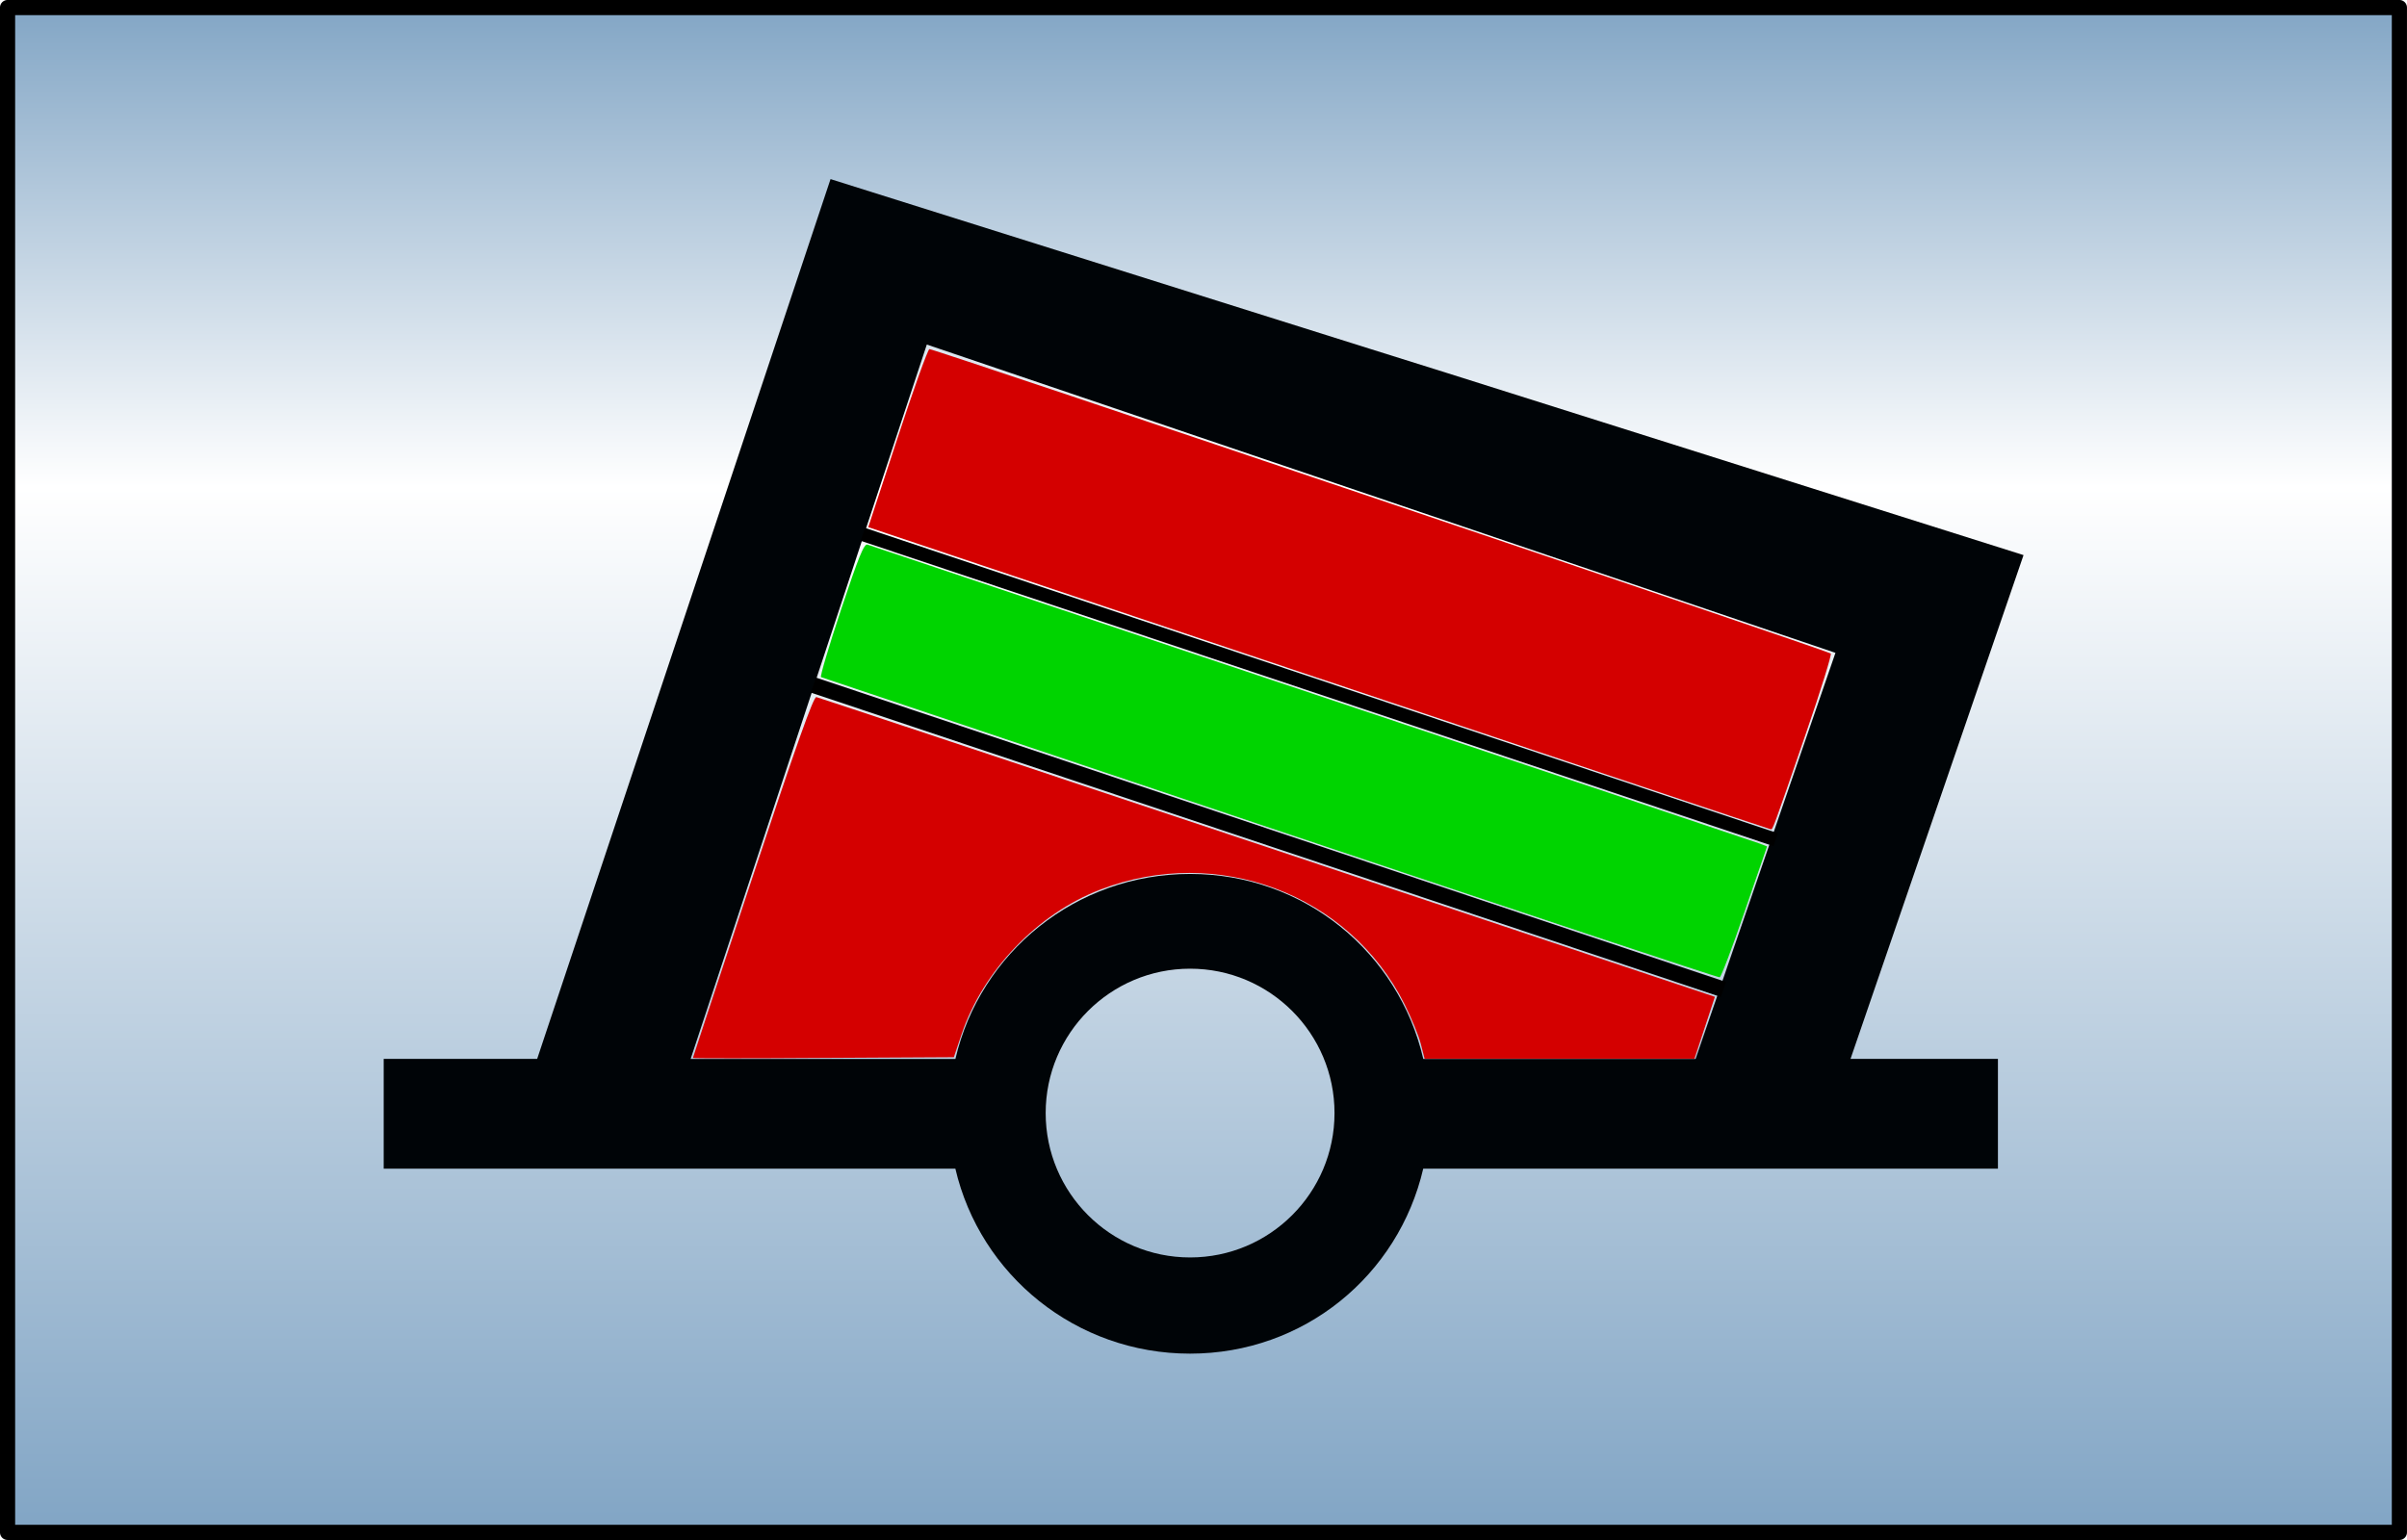
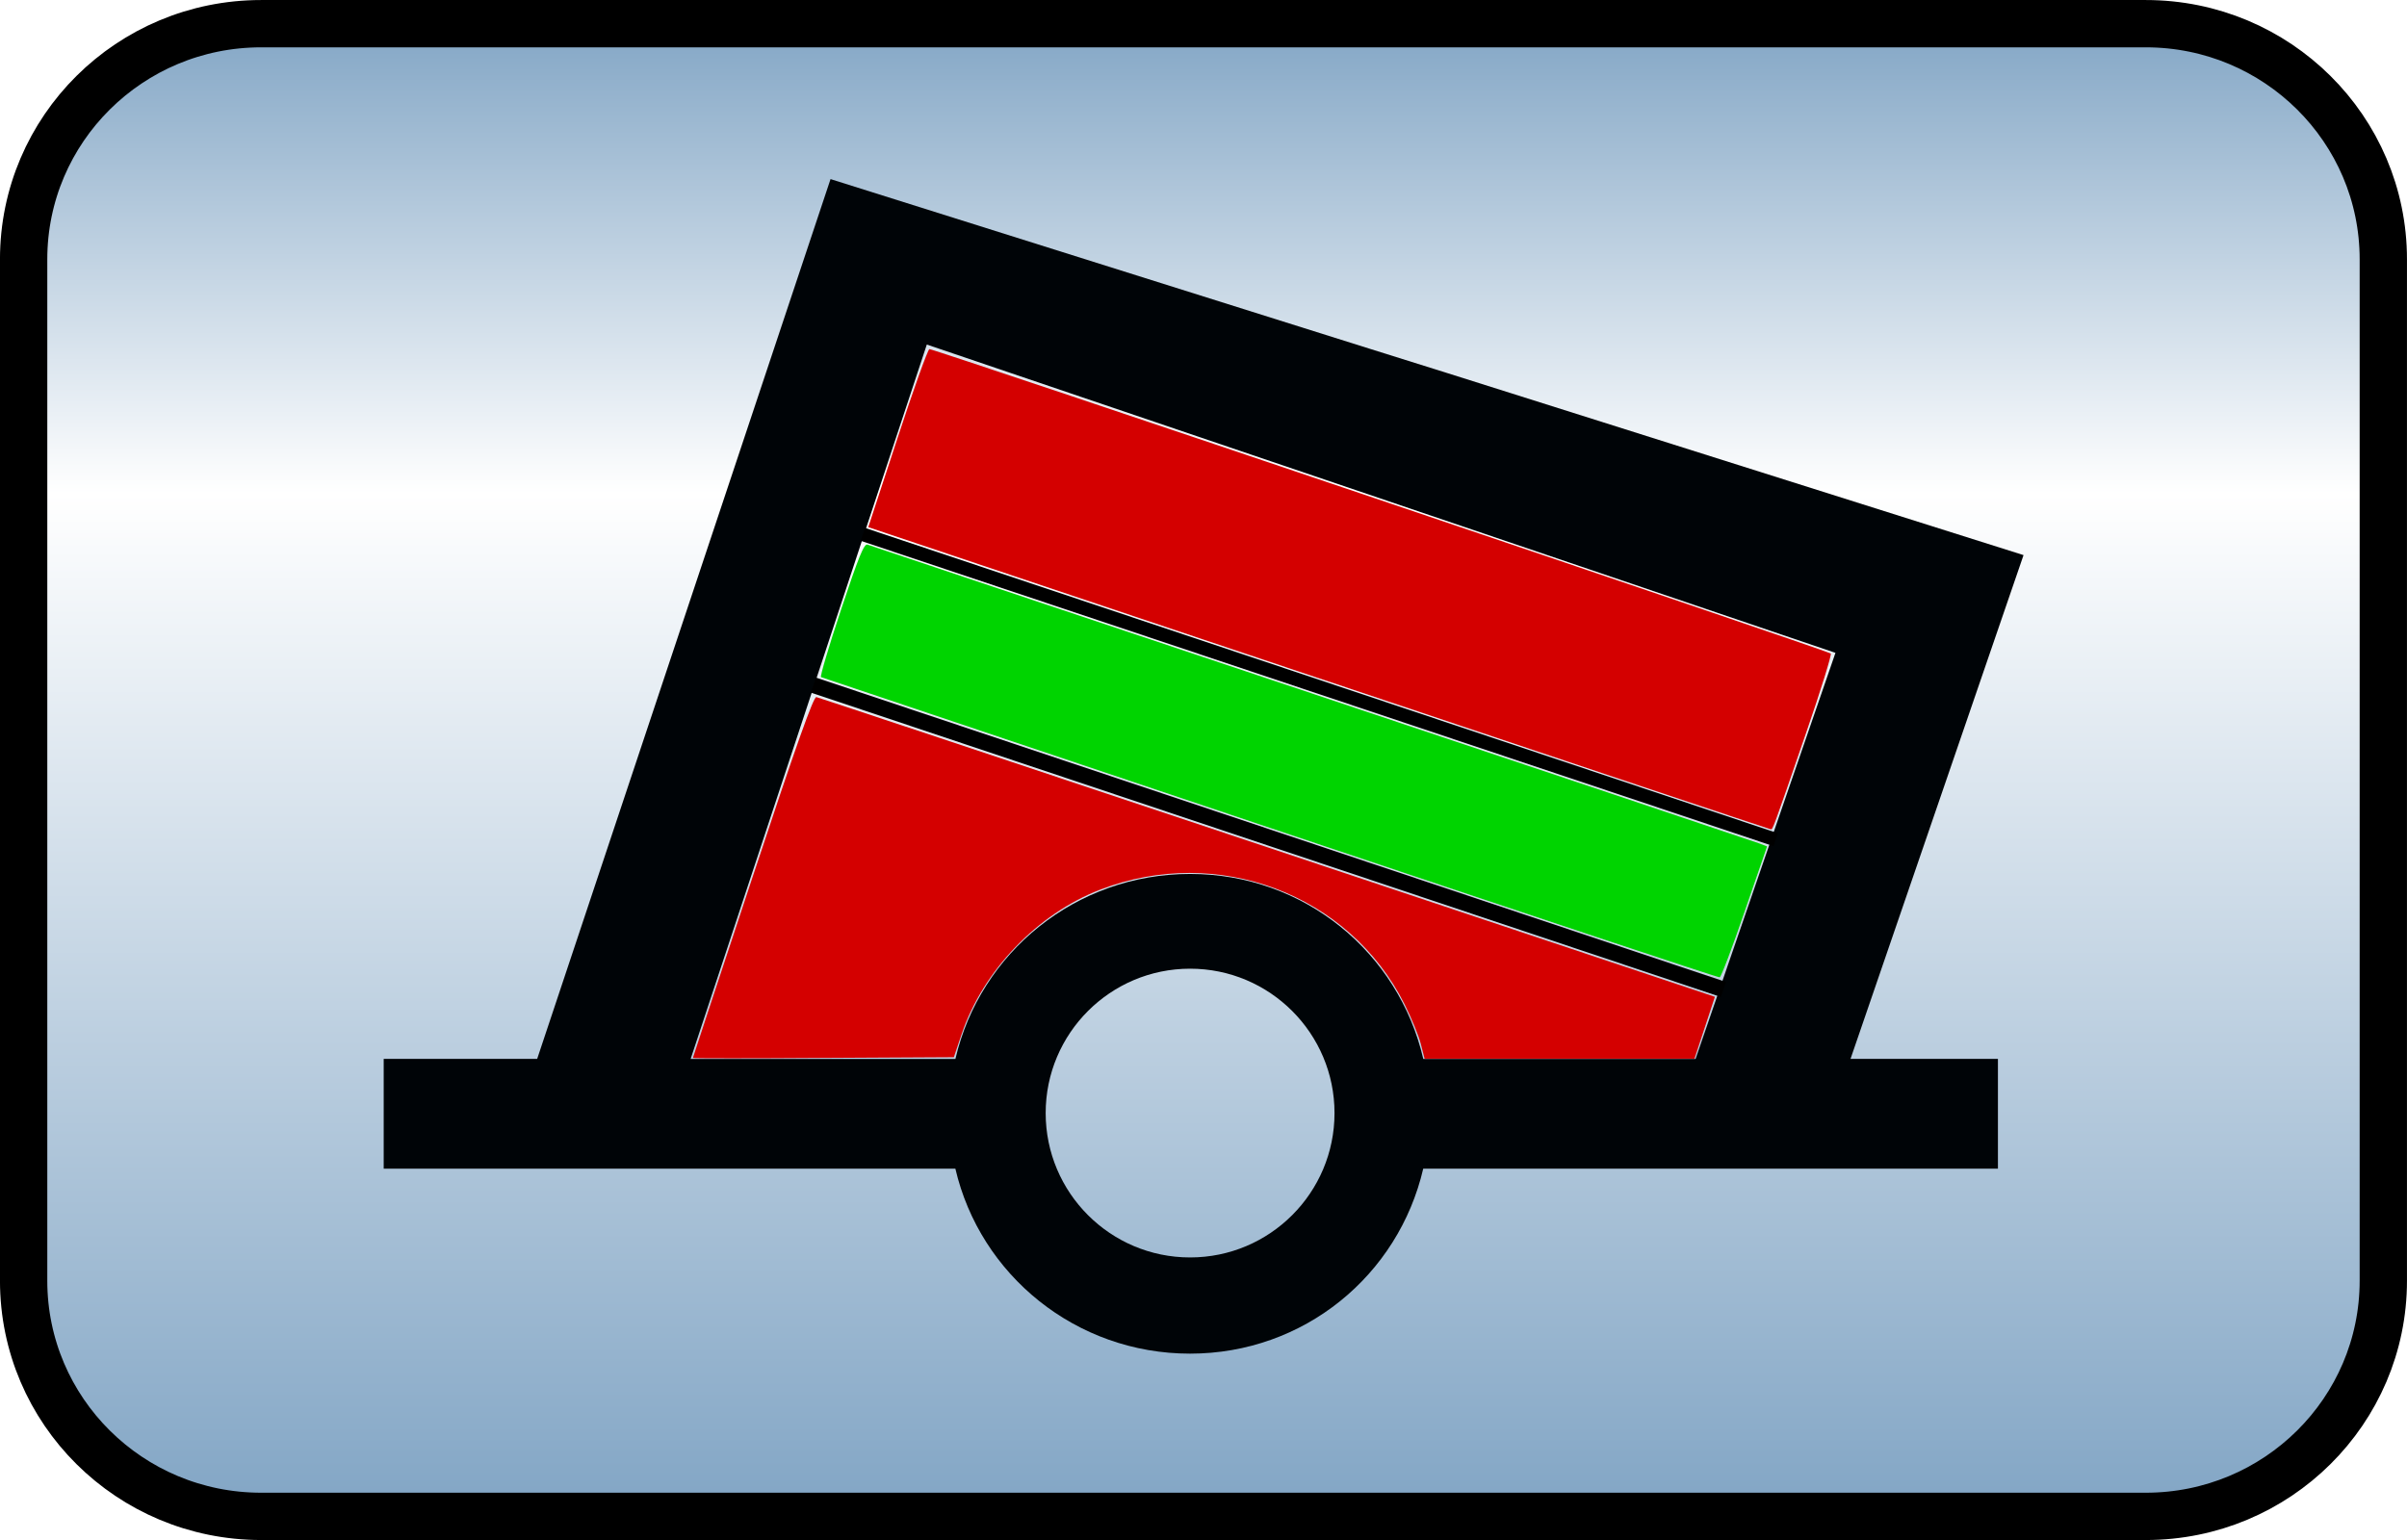
<svg xmlns="http://www.w3.org/2000/svg" xmlns:xlink="http://www.w3.org/1999/xlink" width="50" height="32" id="svg2" version="1.1" style="display:inline">
  <defs id="defs4">
    <linearGradient id="linearGradient3638">
      <stop id="stop3640" offset="0" style="stop-color:#80a4c4;stop-opacity:1" />
      <stop style="stop-color:#ffffff;stop-opacity:1" offset="0.18" id="stop3642" />
      <stop id="stop3646" offset="0.499" style="stop-color:#ffffff;stop-opacity:1" />
      <stop id="stop3644" offset="1" style="stop-color:#80a4c4;stop-opacity:1" />
    </linearGradient>
    <linearGradient id="linearGradient3606">
      <stop style="stop-color:#80a4c4;stop-opacity:1" offset="0" id="stop3608" />
      <stop id="stop3614" offset="0.317" style="stop-color:#ffffff;stop-opacity:1" />
      <stop style="stop-color:#80a4c4;stop-opacity:1" offset="1" id="stop3610" />
    </linearGradient>
-     <linearGradient xlink:href="#linearGradient3606" id="linearGradient3612" x1="50.003" y1="1012.422" x2="50.003" y2="1052.36" gradientUnits="userSpaceOnUse" gradientTransform="matrix(0.4993341,0,0,0.8033559,0.03202457,206.9851)" />
+     <linearGradient xlink:href="#linearGradient3606" id="linearGradient3612" x1="50.003" y1="1012.422" x2="50.003" y2="1052.36" gradientUnits="userSpaceOnUse" gradientTransform="matrix(0.49262,0,0,0.7864175,0.3677455,224.4722)" />
    <linearGradient xlink:href="#linearGradient3638" id="linearGradient3636" gradientUnits="userSpaceOnUse" x1="50.003" y1="1012.422" x2="50.003" y2="1052.36" />
  </defs>
  <g id="layer1" transform="translate(0,-1020.362)" style="display:inline">
-     <rect y="1020.519" x="0.157" height="31.685" width="49.685" id="rect3618" style="fill:url(#linearGradient3612);fill-opacity:1;stroke:#000000;stroke-width:0.315;stroke-linejoin:round;stroke-miterlimit:4;stroke-opacity:1;stroke-dasharray:none;display:inline" />
+     <rect y="1020.854" x="0.491" height="31.017" width="49.017" id="rect3618" style="fill:url(#linearGradient3612);fill-opacity:1;stroke:#000000;stroke-width:0.983;stroke-linejoin:round;stroke-miterlimit:4;stroke-opacity:1;stroke-dasharray:none;display:inline" rx="4.933" ry="4.895" />
    <g transform="matrix(0.4,0,0,0.4,-35.30235,987.5054)" id="g4867" style="display:inline">
      <path style="fill:#000407;fill-opacity:1;fill-rule:evenodd;stroke:none" d="m 22.312,3.781 -6.094,18.281 -3.188,0 0,2.281 11.875,0 c 0.515,2.213 2.506,3.844 4.875,3.844 2.37,0 4.33,-1.629 4.844,-3.844 l 11.938,0 0,-0.031 0,-2.25 -3.062,0 L 47.094,11.594 35.125,7.812 33.531,7.312 22.312,3.781 z m 2,3.438 18.875,6.406 -2.906,8.438 -5.656,0 c -0.514,-2.214 -2.474,-3.844 -4.844,-3.844 -2.369,4e-6 -4.36,1.631 -4.875,3.844 l -5.5,0 4.906,-14.844 z m 5.469,12.969 c 1.656,0 3,1.344 3,3 0,1.656 -1.344,3 -3,3 -1.656,0 -3,-1.344 -3,-3 0,-1.656 1.344,-3 3,-3 z" transform="matrix(2.5,0,0,2.5,75.60707,81.99313)" id="path4869" />
      <rect transform="matrix(0.9483236,0.3173047,-0.3173047,0.9483236,0,0)" y="69.827" x="161.11" height="0.825" width="49.832" id="rect5149" style="fill:#000000;fill-opacity:1;stroke:none" />
      <rect style="fill:#000000;fill-opacity:1;stroke:none" id="rect5151" width="49.989" height="0.707" x="161.061" y="61.645" transform="matrix(0.9483236,0.3173047,-0.3173047,0.9483236,0,0)" />
      <path id="path5563" d="m 165.466,128.939 c -6.602,-2.215 -17.103,-5.739 -23.336,-7.831 l -11.332,-3.803 1.116,-3.443 c 0.614,-1.894 1.128,-3.458 1.144,-3.476 0.031,-0.036 46.857,15.622 46.927,15.692 0.085,0.085 -2.267,6.837 -2.39,6.862 -0.068,0.014 -5.526,-1.786 -12.129,-4.002 z" style="fill:none;stroke:none" />
      <path id="path5565" d="m 156.821,117.418 c -12.862,-4.312 -23.405,-7.856 -23.428,-7.875 -0.031,-0.027 2.94,-9.189 3.035,-9.359 0.035,-0.062 46.761,15.784 46.876,15.897 0.107,0.105 -2.902,9.217 -3.035,9.19 -0.034,-0.007 -10.586,-3.541 -23.448,-7.852 z" style="fill:none;stroke:none" />
      <path id="path5567" d="m 124.313,136.926 c 0.204,-0.892 6.161,-18.609 6.257,-18.611 0.07,-0.002 10.628,3.51 23.464,7.803 l 23.336,7.806 -0.521,1.558 -0.521,1.558 -7.035,0.032 -7.035,0.032 -0.336,-1.027 c -1.328,-4.06 -4.55,-7.051 -8.897,-8.258 -0.634,-0.176 -1.278,-0.225 -2.985,-0.229 -1.912,-0.004 -2.306,0.032 -3.234,0.289 -4.161,1.153 -7.416,4.261 -8.717,8.321 l -0.289,0.902 -6.764,0 c -5.756,0 -6.758,-0.026 -6.724,-0.175 z" style="fill:none;stroke:none" />
    </g>
    <path style="fill:#00d400;fill-opacity:1;stroke:none;display:inline" d="m 26.385,1037.566 c -5.107,-1.714 -9.306,-3.124 -9.33,-3.134 -0.024,-0.01 0.163,-0.641 0.416,-1.403 0.367,-1.103 0.479,-1.378 0.55,-1.35 0.049,0.019 4.201,1.41 9.227,3.091 5.025,1.681 9.209,3.084 9.298,3.118 l 0.161,0.062 -0.466,1.354 c -0.256,0.745 -0.489,1.36 -0.518,1.366 -0.029,0.01 -4.231,-1.391 -9.338,-3.104 z" id="path5502" />
    <path style="fill:#d40000;fill-opacity:1;stroke:none;display:inline" d="m 27.389,1034.453 -9.353,-3.137 0.604,-1.84 c 0.332,-1.012 0.632,-1.849 0.666,-1.86 0.053,-0.018 18.597,6.247 18.724,6.325 0.025,0.016 -0.205,0.758 -0.512,1.649 -0.706,2.05 -0.69,2.008 -0.737,2.003 -0.021,0 -4.248,-1.416 -9.392,-3.141 l 0,0 z" id="path5504" />
    <path style="fill:#d40000;fill-opacity:1;stroke:none;display:inline" d="m 14.393,1042.346 c 7.95e-4,-0.01 0.559,-1.703 1.242,-3.765 0.9,-2.722 1.263,-3.746 1.323,-3.734 0.046,0.01 4.264,1.414 9.374,3.122 l 9.291,3.106 -0.212,0.643 -0.212,0.643 -2.803,0 -2.803,0 -0.079,-0.308 c -0.043,-0.169 -0.194,-0.538 -0.336,-0.821 -1.148,-2.293 -3.885,-3.325 -6.324,-2.384 -1.304,0.503 -2.434,1.681 -2.879,3.004 l -0.161,0.478 -2.711,0.015 c -1.491,0.01 -2.71,0.01 -2.71,0 l 0,0 z" id="path6016" />
  </g>
</svg>
